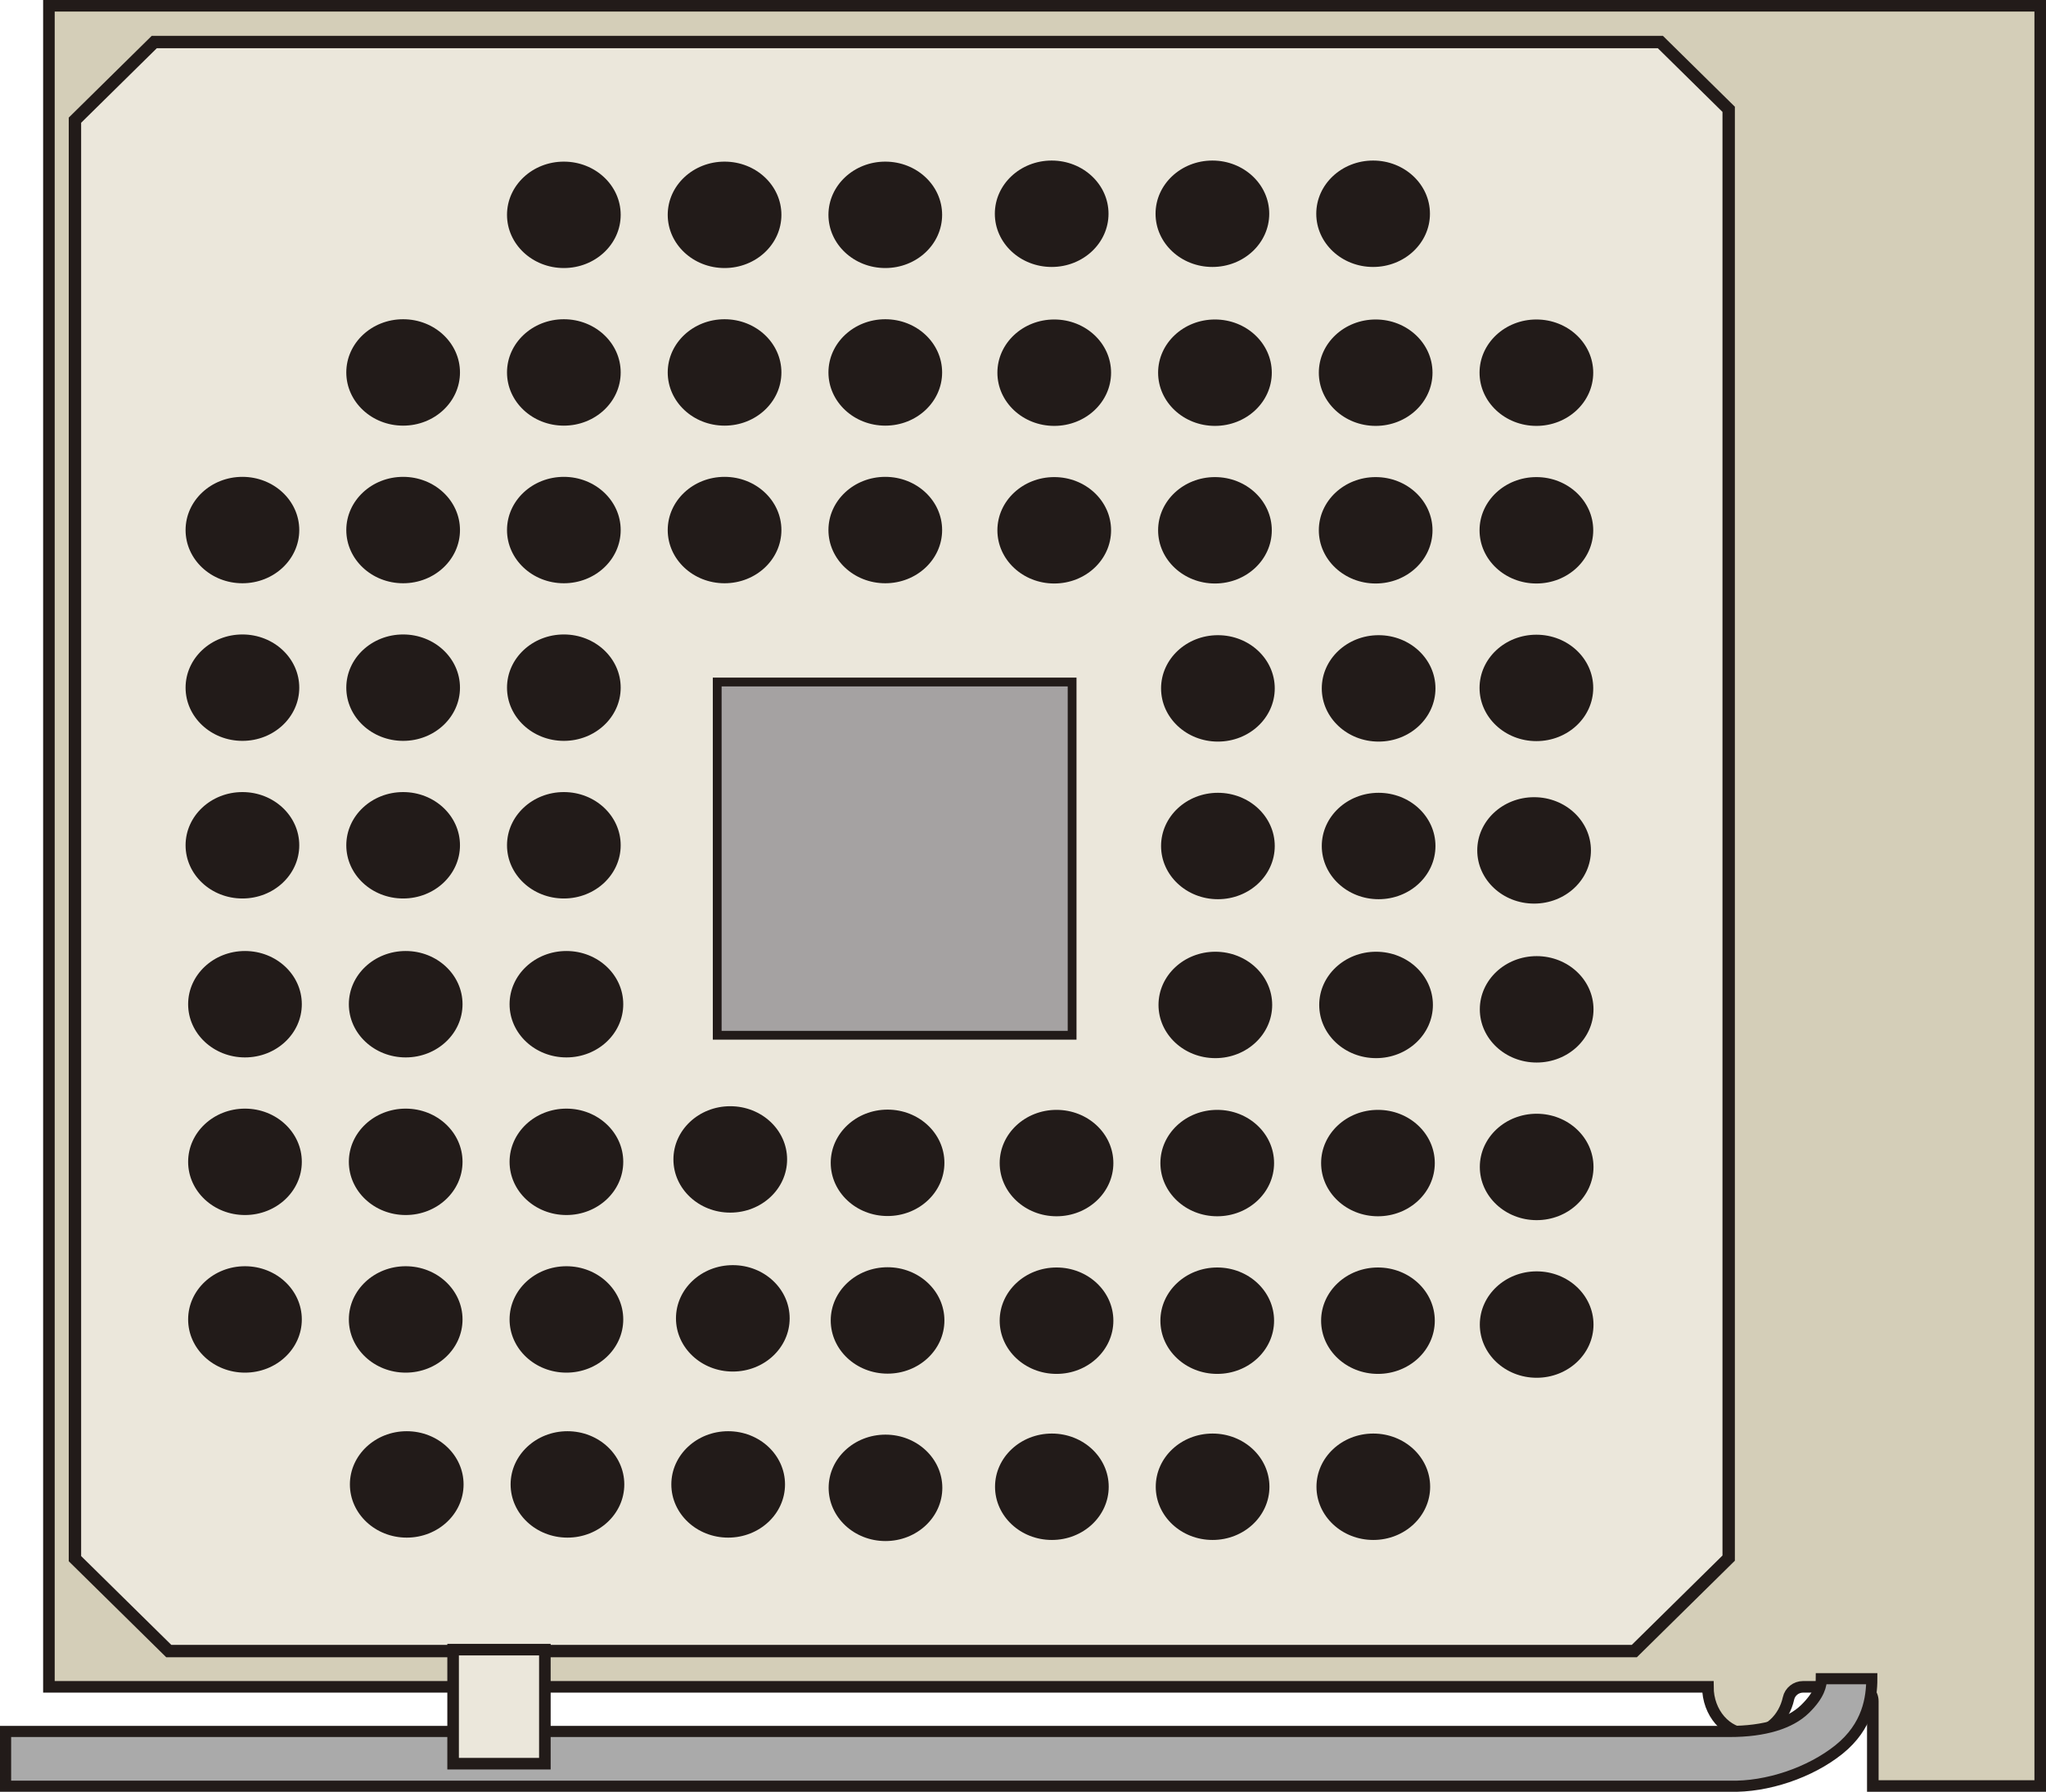
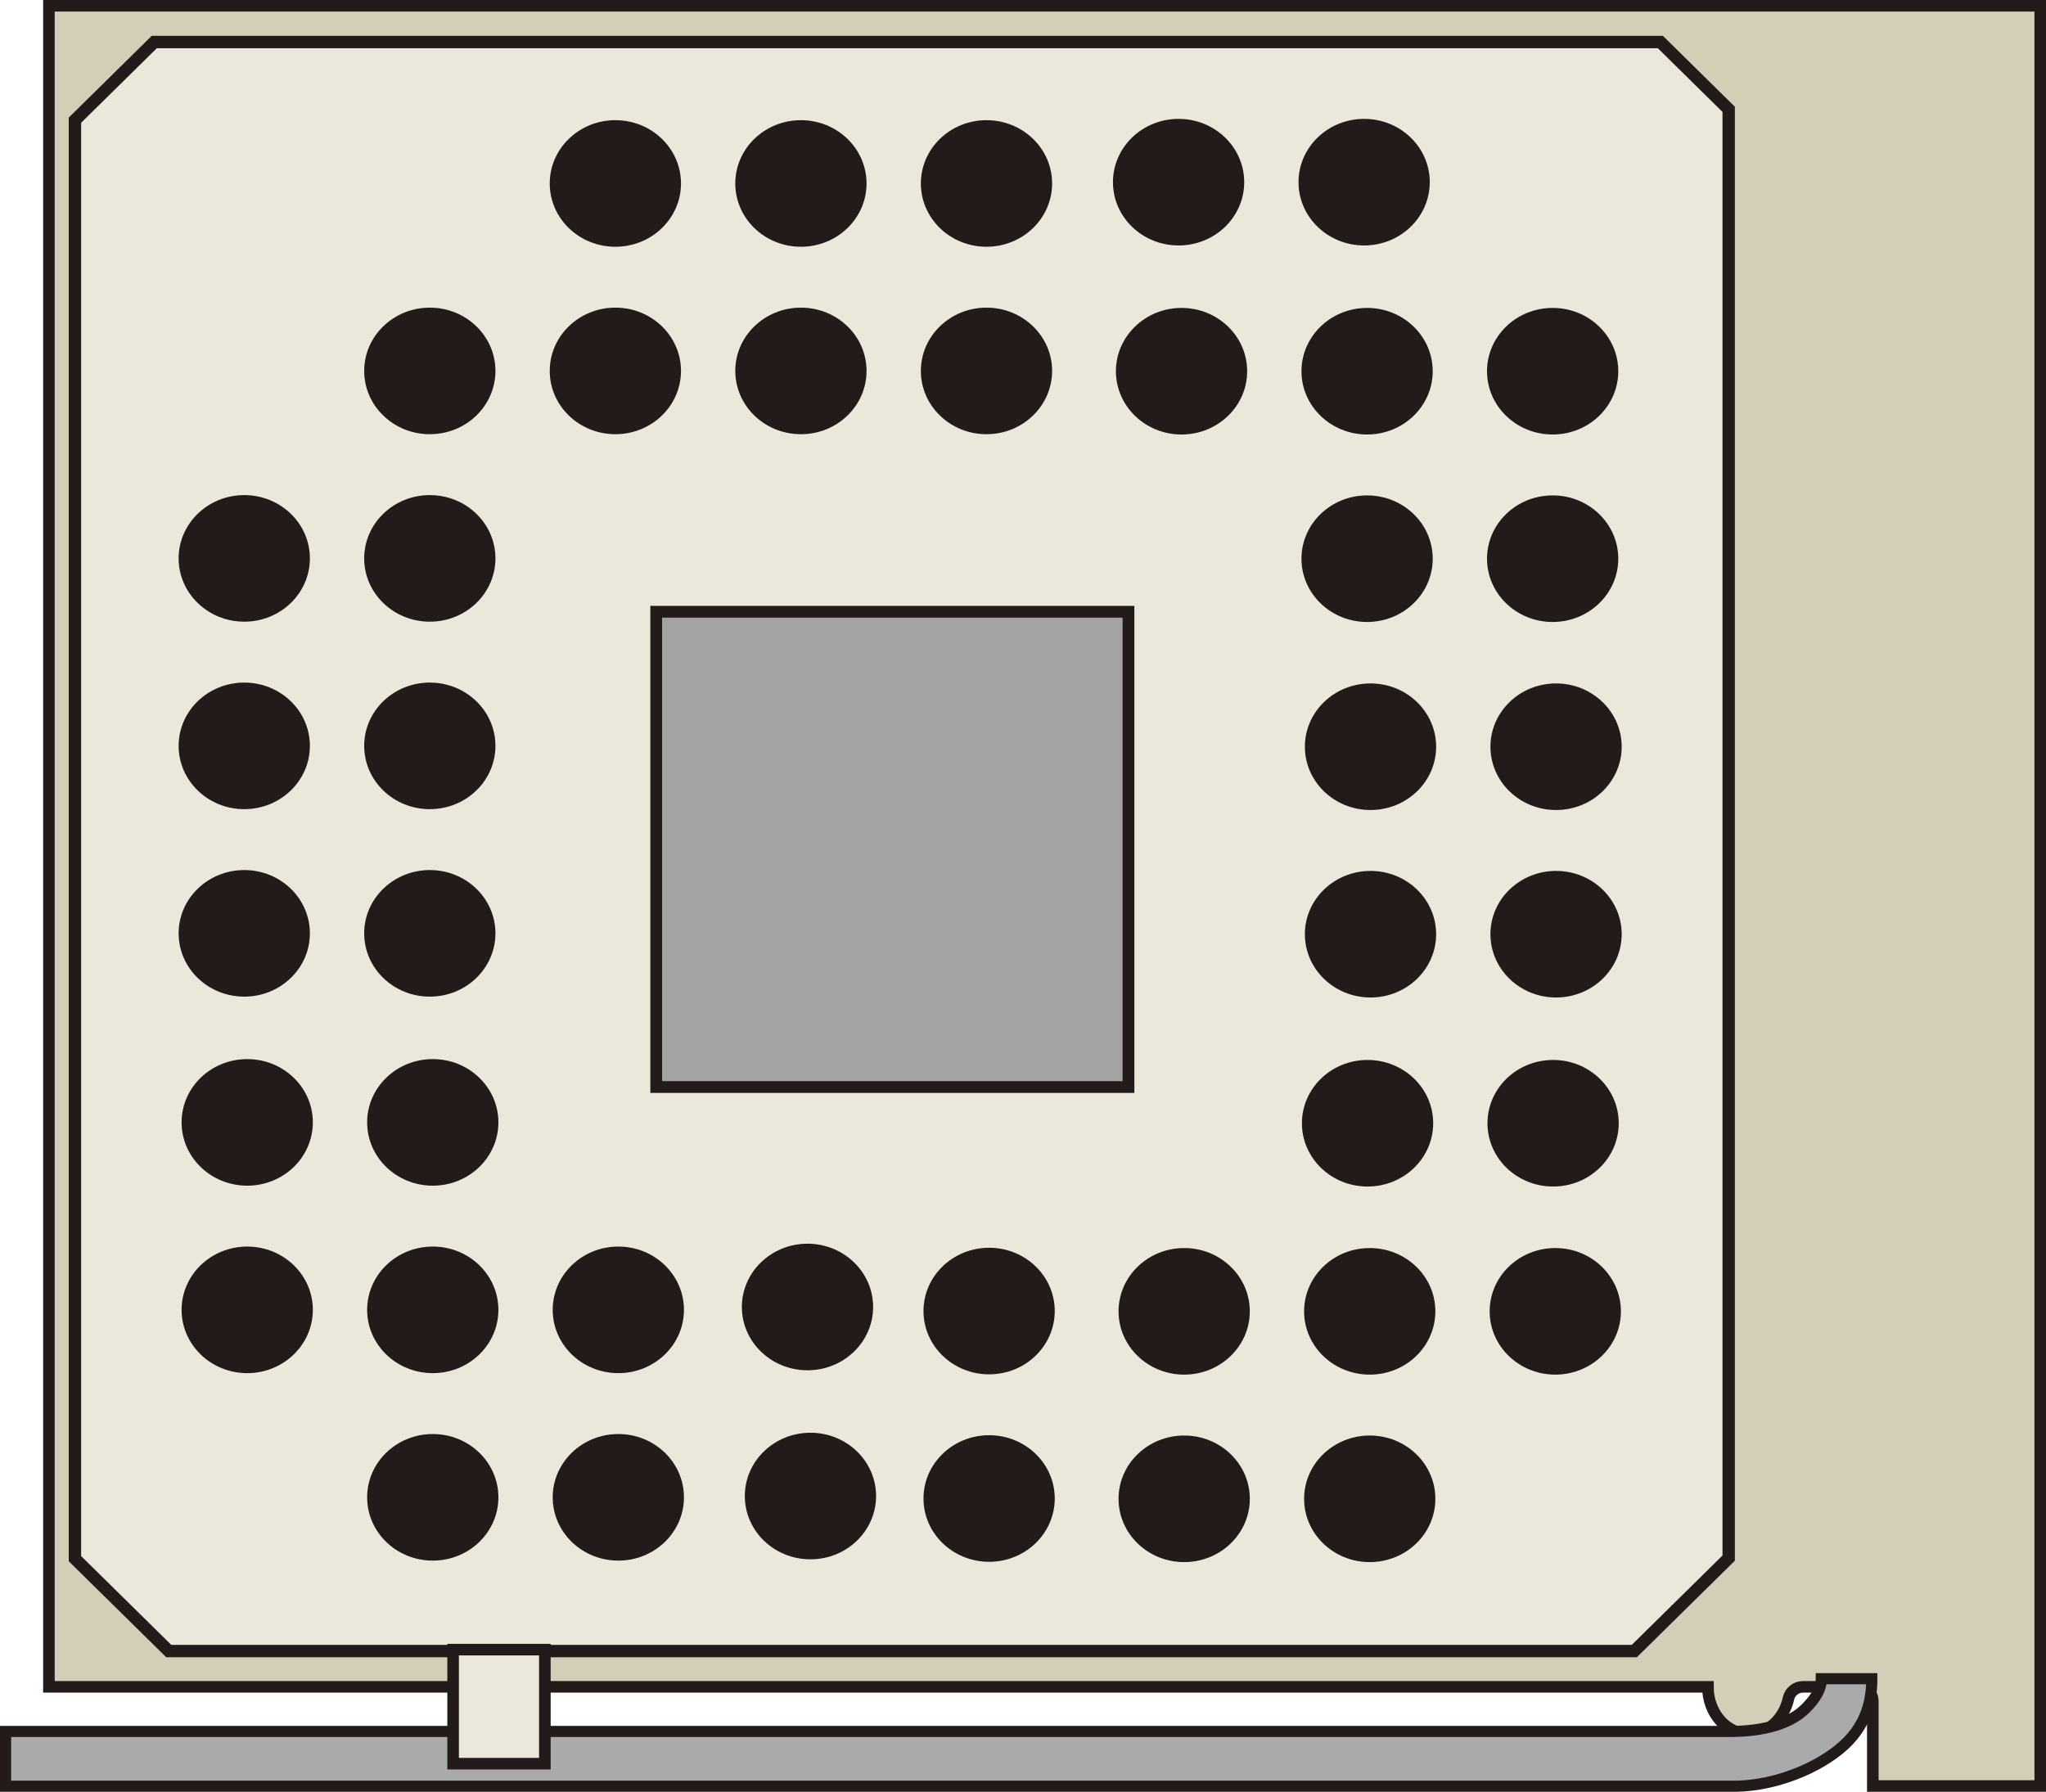
<svg xmlns="http://www.w3.org/2000/svg" xmlns:xlink="http://www.w3.org/1999/xlink" id="socketam4" version="1.1" height="154.843" width="176.777">
  <defs id="defs8865" />
  <g id="layer0" transform="translate(-18.2,-5)">
    <path id="path15813" d="M 20.438,8.079 V 153.347 H 163.776 c 0,2.248 1.583,4.071 3.536,4.071 1.652,0 3.039,-1.304 3.427,-3.067 0.129,-0.589 0.657,-1.004 1.259,-1.004 h 4.796 c 0.68,0 1.231,0.551 1.231,1.232 v 7.337 h 14.464 V 8.079 Z" style="display:inline;fill:#d4ceb8;fill-opacity:1;stroke:#221b19;stroke-width:1;stroke-linecap:butt;stroke-linejoin:miter;stroke-miterlimit:10;stroke-dasharray:none;stroke-opacity:1" transform="translate(1.988395,-2.578616)" />
  </g>
  <g id="layer3" style="display:inline" transform="translate(-16.21161,-7.578616)">
    <rect id="rect15785" style="fill:none;stroke-width:1" width="24.711" height="2.428" x="22.652" y="9.936" />
    <use xlink:href="#rect15785" x="0" y="0" transform="translate(1.35747,138.9813)" id="use6327" />
    <path id="octagon" d="M 165.572,17.026 159.672,11.213 H 29.538 l -6.851,6.751 V 142.271 l 8.105,7.984 H 157.42 l 8.152,-8.032 z" style="fill:#ebe7db;fill-opacity:1;stroke:#221b19;stroke-width:1.07" />
    <path id="lever" d="M 165.662,161.935 H 16.693 v -4.732 H 165.662 c 3.017,0 5.227,-0.696 6.497,-1.931 1.27,-1.235 1.419,-2.104 1.419,-2.628 h 4.359 c 0,1.655 -0.334,4.106 -2.83,6.114 -2.496,2.007 -6.231,3.268 -9.444,3.177 z" style="fill:#aaaaaa;stroke:#221b19;stroke-width:0.963;stroke-linecap:butt;stroke-linejoin:miter;stroke-miterlimit:10;stroke-dasharray:none;stroke-opacity:1" />
    <rect id="rect15799" y="150.132" x="55.361" height="9.856" width="7.928" style="fill:#ebe7db;fill-opacity:1;stroke:#221b19;stroke-width:1" />
-     <rect id="innerrectangle" style="display:inline;fill:#a5a2a2;fill-opacity:1;stroke:#221b19;stroke-width:0.76" width="30.663" height="30.526" x="78.18" y="66.515" />
+     <rect id="innerrectangle" style="display:inline;fill:#a5a2a2;fill-opacity:1;stroke:#221b19;stroke-width:1.016" width="40.806" height="41.07" x="72.908" y="60.444" />
  </g>
  <g id="layer4" style="display:inline" transform="translate(-16.21161,-7.578616)">
-     <g id="g4095" transform="matrix(0.9007746,0,0,0.8949714,8.424106,8.875876)">
-       <ellipse id="use6425-0" style="display:inline;fill:#221b19;stroke-width:4.453" cy="19.294" cx="62.729" rx="5.452" ry="5.137" />
-       <ellipse id="use6427-8" style="display:inline;fill:#221b19;stroke-width:4.453" cy="19.294" cx="78.145" rx="5.452" ry="5.137" />
-       <ellipse id="use6429-4" style="display:inline;fill:#221b19;stroke-width:4.453" cy="19.294" cx="93.561" rx="5.452" ry="5.137" />
-       <ellipse id="use6501-8" style="display:inline;fill:#221b19;stroke-width:4.453" cy="34.512" cx="47.314" rx="5.452" ry="5.137" />
-       <ellipse id="use6503-7" style="display:inline;fill:#221b19;stroke-width:4.453" cy="34.512" cx="62.729" rx="5.452" ry="5.137" />
-       <ellipse id="use6505-5" style="display:inline;fill:#221b19;stroke-width:4.453" cy="34.512" cx="78.145" rx="5.452" ry="5.137" />
-       <ellipse id="use6507-7" style="display:inline;fill:#221b19;stroke-width:4.453" cy="34.512" cx="93.561" rx="5.452" ry="5.137" />
-       <ellipse id="use6579-6" style="display:inline;fill:#221b19;stroke-width:4.453" cy="49.731" cx="47.314" rx="5.452" ry="5.137" />
-       <ellipse id="use6581-3" style="display:inline;fill:#221b19;stroke-width:4.453" cy="49.731" cx="62.729" rx="5.452" ry="5.137" />
-       <ellipse id="use6583-4" style="display:inline;fill:#221b19;stroke-width:4.453" cy="49.731" cx="78.145" rx="5.452" ry="5.137" />
-       <ellipse id="use6585-0" style="display:inline;fill:#221b19;stroke-width:4.453" cy="49.731" cx="93.561" rx="5.452" ry="5.137" />
-       <ellipse id="use6653-8" style="display:inline;fill:#221b19;stroke-width:4.453" cy="49.731" cx="31.898" rx="5.452" ry="5.137" />
-       <ellipse id="use6657-8" style="display:inline;fill:#221b19;stroke-width:4.453" cy="64.949" cx="47.314" rx="5.452" ry="5.137" />
-       <ellipse id="use6659-4" style="display:inline;fill:#221b19;stroke-width:4.453" cy="64.949" cx="62.729" rx="5.452" ry="5.137" />
-       <ellipse id="use6731-5" style="display:inline;fill:#221b19;stroke-width:4.453" cy="64.949" cx="31.898" rx="5.452" ry="5.137" />
-       <ellipse id="use6735-0" style="display:inline;fill:#221b19;stroke-width:4.453" cy="80.168" cx="47.314" rx="5.452" ry="5.137" />
-       <ellipse id="use6737-2" style="display:inline;fill:#221b19;stroke-width:4.453" cy="80.168" cx="62.729" rx="5.452" ry="5.137" />
-       <ellipse id="use6739-9" style="display:inline;fill:#221b19;stroke-width:4.453" cy="80.662" cx="155.794" rx="5.452" ry="5.137" />
-       <ellipse id="use6809-1" style="display:inline;fill:#221b19;stroke-width:4.453" cy="80.168" cx="31.898" rx="5.452" ry="5.137" />
-       <ellipse id="use6579-6-6" style="display:inline;fill:#221b19;stroke-width:4.453" cy="95.514" cx="47.559" rx="5.452" ry="5.137" />
-       <ellipse id="use6581-3-7" style="display:inline;fill:#221b19;stroke-width:4.453" cy="95.514" cx="62.975" rx="5.452" ry="5.137" />
-       <ellipse id="use6583-4-2" style="display:inline;fill:#221b19;stroke-width:4.453" cy="96.008" cx="156.04" rx="5.452" ry="5.137" />
-       <ellipse id="use6653-8-0" style="display:inline;fill:#221b19;stroke-width:4.453" cy="95.514" cx="32.143" rx="5.452" ry="5.137" />
-       <ellipse id="use6657-8-6" style="display:inline;fill:#221b19;stroke-width:4.453" cy="110.733" cx="47.559" rx="5.452" ry="5.137" />
-       <ellipse id="use6659-4-7" style="display:inline;fill:#221b19;stroke-width:4.453" cy="110.733" cx="62.975" rx="5.452" ry="5.137" />
-       <ellipse id="use6661-3-8" style="display:inline;fill:#221b19;stroke-width:4.453" cy="111.227" cx="156.04" rx="5.452" ry="5.137" />
-       <ellipse id="use6731-5-7" style="display:inline;fill:#221b19;stroke-width:4.453" cy="110.733" cx="32.143" rx="5.452" ry="5.137" />
-       <ellipse id="use6735-0-3" style="display:inline;fill:#221b19;stroke-width:4.453" cy="125.951" cx="47.559" rx="5.452" ry="5.137" />
-       <ellipse id="use6737-2-4" style="display:inline;fill:#221b19;stroke-width:4.453" cy="125.951" cx="62.975" rx="5.452" ry="5.137" />
-       <ellipse id="use6739-9-0" style="display:inline;fill:#221b19;stroke-width:4.453" cy="126.446" cx="156.04" rx="5.452" ry="5.137" />
-       <ellipse id="use6809-1-1" style="display:inline;fill:#221b19;stroke-width:4.453" cy="125.951" cx="32.143" rx="5.452" ry="5.137" />
-       <ellipse id="use6735-0-68" style="display:inline;fill:#221b19;stroke-width:4.453" cy="19.19" cx="124.937" rx="5.452" ry="5.137" />
-       <ellipse id="use6737-2-01" style="display:inline;fill:#221b19;stroke-width:4.453" cy="19.19" cx="140.352" rx="5.452" ry="5.137" />
-       <ellipse id="use6809-1-9" style="display:inline;fill:#221b19;stroke-width:4.453" cy="19.19" cx="109.521" rx="5.452" ry="5.137" />
-       <ellipse id="use6579-6-6-1" style="display:inline;fill:#221b19;stroke-width:4.453" cy="34.536" cx="125.182" rx="5.452" ry="5.137" />
-       <ellipse id="use6581-3-7-15" style="display:inline;fill:#221b19;stroke-width:4.453" cy="34.536" cx="140.598" rx="5.452" ry="5.137" />
-       <ellipse id="use6583-4-2-4" style="display:inline;fill:#221b19;stroke-width:4.453" cy="34.536" cx="156.014" rx="5.452" ry="5.137" />
-       <ellipse id="use6653-8-0-0" style="display:inline;fill:#221b19;stroke-width:4.453" cy="34.536" cx="109.766" rx="5.452" ry="5.137" />
-       <ellipse id="use6657-8-6-07" style="display:inline;fill:#221b19;stroke-width:4.453" cy="49.754" cx="125.182" rx="5.452" ry="5.137" />
-       <ellipse id="use6659-4-7-6" style="display:inline;fill:#221b19;stroke-width:4.453" cy="49.754" cx="140.598" rx="5.452" ry="5.137" />
-       <ellipse id="use6661-3-8-1" style="display:inline;fill:#221b19;stroke-width:4.453" cy="49.754" cx="156.014" rx="5.452" ry="5.137" />
-       <ellipse id="use6731-5-7-4" style="display:inline;fill:#221b19;stroke-width:4.453" cy="49.754" cx="109.766" rx="5.452" ry="5.137" />
-       <ellipse id="use6739-9-0-8" style="display:inline;fill:#221b19;stroke-width:4.453" cy="64.973" cx="156.014" rx="5.452" ry="5.137" />
-       <ellipse id="use6429-4-7" style="display:inline;fill:#221b19;stroke-width:4.453" cy="142.212" cx="93.58" rx="5.452" ry="5.137" />
-       <ellipse id="use6507-7-4" style="display:inline;fill:#221b19;stroke-width:4.453" cy="110.829" cx="93.78" rx="5.452" ry="5.137" />
-       <ellipse id="use6585-0-8" style="display:inline;fill:#221b19;stroke-width:4.453" cy="126.048" cx="93.78" rx="5.452" ry="5.137" />
-       <ellipse id="use6735-0-68-6" style="display:inline;fill:#221b19;stroke-width:4.453" cy="142.107" cx="124.956" rx="5.452" ry="5.137" />
-       <ellipse id="use6737-2-01-7" style="display:inline;fill:#221b19;stroke-width:4.453" cy="142.107" cx="140.372" rx="5.452" ry="5.137" />
-       <ellipse id="use6809-1-9-0" style="display:inline;fill:#221b19;stroke-width:4.453" cy="142.107" cx="109.54" rx="5.452" ry="5.137" />
-       <ellipse id="use6579-6-6-1-9" style="display:inline;fill:#221b19;stroke-width:4.453" cy="110.853" cx="125.401" rx="5.452" ry="5.137" />
-       <ellipse id="use6581-3-7-15-7" style="display:inline;fill:#221b19;stroke-width:4.453" cy="110.853" cx="140.817" rx="5.452" ry="5.137" />
-       <ellipse id="use6653-8-0-0-6" style="display:inline;fill:#221b19;stroke-width:4.453" cy="110.853" cx="109.986" rx="5.452" ry="5.137" />
-       <ellipse id="use6657-8-6-07-3" style="display:inline;fill:#221b19;stroke-width:4.453" cy="126.072" cx="125.401" rx="5.452" ry="5.137" />
-       <ellipse id="use6659-4-7-6-0" style="display:inline;fill:#221b19;stroke-width:4.453" cy="126.072" cx="140.817" rx="5.452" ry="5.137" />
-       <ellipse id="use6731-5-7-4-4" style="display:inline;fill:#221b19;stroke-width:4.453" cy="126.072" cx="109.986" rx="5.452" ry="5.137" />
-       <ellipse id="use6657-8-8" style="display:inline;fill:#221b19;stroke-width:4.453" cy="141.881" cx="47.659" rx="5.452" ry="5.137" />
-       <ellipse id="use6659-4-2" style="display:inline;fill:#221b19;stroke-width:4.453" cy="141.881" cx="63.075" rx="5.452" ry="5.137" />
-       <ellipse id="use6661-3-7" style="display:inline;fill:#221b19;stroke-width:4.453" cy="141.881" cx="78.491" rx="5.452" ry="5.137" />
-       <ellipse id="use6739-9-9" style="display:inline;fill:#221b19;stroke-width:4.453" cy="110.5" cx="78.691" rx="5.452" ry="5.137" />
-       <ellipse id="use6583-4-2-6" style="display:inline;fill:#221b19;stroke-width:4.453" cy="125.846" cx="78.936" rx="5.452" ry="5.137" />
-       <ellipse id="use6659-4-6" style="display:inline;fill:#221b19;stroke-width:4.453" cy="65.019" cx="-140.881" transform="scale(-1,1)" rx="5.452" ry="5.137" />
-       <ellipse id="use6661-3-1" style="display:inline;fill:#221b19;stroke-width:4.453" cy="65.019" cx="-125.466" transform="scale(-1,1)" rx="5.452" ry="5.137" />
-       <ellipse id="use6737-2-9" style="display:inline;fill:#221b19;stroke-width:4.453" cy="80.238" cx="-140.881" transform="scale(-1,1)" rx="5.452" ry="5.137" />
-       <ellipse id="use6739-9-7" style="display:inline;fill:#221b19;stroke-width:4.453" cy="80.238" cx="-125.466" transform="scale(-1,1)" rx="5.452" ry="5.137" />
-       <ellipse id="use6581-3-7-2" style="display:inline;fill:#221b19;stroke-width:4.453" cy="95.584" cx="-140.636" transform="scale(-1,1)" rx="5.452" ry="5.137" />
-       <ellipse id="use6583-4-2-5" style="display:inline;fill:#221b19;stroke-width:4.453" cy="95.584" cx="-125.22" transform="scale(-1,1)" rx="5.452" ry="5.137" />
-     </g>
+     <ellipse id="use6425-0" style="display:inline;fill:#221b19;stroke-width:4.685" cy="23.433" cx="69.38" rx="5.67" ry="5.469" />
+     <ellipse id="use6427-8" style="display:inline;fill:#221b19;stroke-width:4.685" cy="23.433" cx="85.412" rx="5.67" ry="5.469" />
+     <ellipse id="use6429-4" style="display:inline;fill:#221b19;stroke-width:4.685" cy="23.433" cx="101.445" rx="5.67" ry="5.469" />
+     <ellipse id="use6501-8" style="display:inline;fill:#221b19;stroke-width:4.685" cy="39.632" cx="53.348" rx="5.67" ry="5.469" />
+     <ellipse id="use6503-7" style="display:inline;fill:#221b19;stroke-width:4.685" cy="39.632" cx="69.38" rx="5.67" ry="5.469" />
+     <ellipse id="use6505-5" style="display:inline;fill:#221b19;stroke-width:4.685" cy="39.632" cx="85.412" rx="5.67" ry="5.469" />
+     <ellipse id="use6507-7" style="display:inline;fill:#221b19;stroke-width:4.685" cy="39.632" cx="101.445" rx="5.67" ry="5.469" />
+     <ellipse id="use6579-6" style="display:inline;fill:#221b19;stroke-width:4.685" cy="55.832" cx="53.348" rx="5.67" ry="5.469" />
+     <ellipse id="use6653-8" style="display:inline;fill:#221b19;stroke-width:4.685" cy="55.832" cx="37.316" rx="5.67" ry="5.469" />
+     <ellipse id="use6657-8" style="display:inline;fill:#221b19;stroke-width:4.685" cy="72.033" cx="53.348" rx="5.67" ry="5.469" />
+     <ellipse id="use6731-5" style="display:inline;fill:#221b19;stroke-width:4.685" cy="72.033" cx="37.316" rx="5.67" ry="5.469" />
+     <ellipse id="use6735-0" style="display:inline;fill:#221b19;stroke-width:4.685" cy="88.234" cx="53.348" rx="5.67" ry="5.469" />
+     <ellipse id="use6809-1" style="display:inline;fill:#221b19;stroke-width:4.685" cy="88.234" cx="37.316" rx="5.67" ry="5.469" />
+     <ellipse id="use6579-6-6" style="display:inline;fill:#221b19;stroke-width:4.685" cy="104.57" cx="53.603" rx="5.67" ry="5.469" />
+     <ellipse id="use6653-8-0" style="display:inline;fill:#221b19;stroke-width:4.685" cy="104.57" cx="37.571" rx="5.67" ry="5.469" />
+     <ellipse id="use6657-8-6" style="display:inline;fill:#221b19;stroke-width:4.685" cy="120.77" cx="53.603" rx="5.67" ry="5.469" />
+     <ellipse id="use6659-4-7" style="display:inline;fill:#221b19;stroke-width:4.685" cy="120.77" cx="69.636" rx="5.67" ry="5.469" />
+     <ellipse id="use6731-5-7" style="display:inline;fill:#221b19;stroke-width:4.685" cy="120.77" cx="37.571" rx="5.67" ry="5.469" />
+     <ellipse id="use6735-0-3" style="display:inline;fill:#221b19;stroke-width:4.685" cy="136.971" cx="53.603" rx="5.67" ry="5.469" />
+     <ellipse id="use6737-2-4" style="display:inline;fill:#221b19;stroke-width:4.685" cy="136.971" cx="69.636" rx="5.67" ry="5.469" />
+     <ellipse id="use6735-0-68" style="display:inline;fill:#221b19;stroke-width:4.685" cy="23.321" cx="134.075" rx="5.67" ry="5.469" />
+     <ellipse id="use6809-1-9" style="display:inline;fill:#221b19;stroke-width:4.685" cy="23.321" cx="118.043" rx="5.67" ry="5.469" />
+     <ellipse id="use6579-6-6-1" style="display:inline;fill:#221b19;stroke-width:4.685" cy="39.657" cx="134.33" rx="5.67" ry="5.469" />
+     <ellipse id="use6581-3-7-15" style="display:inline;fill:#221b19;stroke-width:4.685" cy="39.657" cx="150.362" rx="5.67" ry="5.469" />
+     <ellipse id="use6653-8-0-0" style="display:inline;fill:#221b19;stroke-width:4.685" cy="39.657" cx="118.298" rx="5.67" ry="5.469" />
+     <ellipse id="use6657-8-6-07" style="display:inline;fill:#221b19;stroke-width:4.685" cy="55.858" cx="134.33" rx="5.67" ry="5.469" />
+     <ellipse id="use6659-4-7-6" style="display:inline;fill:#221b19;stroke-width:4.685" cy="55.858" cx="150.362" rx="5.67" ry="5.469" />
+     <ellipse id="use6507-7-4" style="display:inline;fill:#221b19;stroke-width:4.685" cy="120.873" cx="101.673" rx="5.67" ry="5.469" />
+     <ellipse id="use6585-0-8" style="display:inline;fill:#221b19;stroke-width:4.685" cy="137.073" cx="101.673" rx="5.67" ry="5.469" />
+     <ellipse id="use6579-6-6-1-9" style="display:inline;fill:#221b19;stroke-width:4.685" cy="120.898" cx="134.558" rx="5.67" ry="5.469" />
+     <ellipse id="use6581-3-7-15-7" style="display:inline;fill:#221b19;stroke-width:4.685" cy="120.898" cx="150.59" rx="5.67" ry="5.469" />
+     <ellipse id="use6653-8-0-0-6" style="display:inline;fill:#221b19;stroke-width:4.685" cy="120.898" cx="118.526" rx="5.67" ry="5.469" />
+     <ellipse id="use6657-8-6-07-3" style="display:inline;fill:#221b19;stroke-width:4.685" cy="137.099" cx="134.558" rx="5.67" ry="5.469" />
+     <ellipse id="use6731-5-7-4-4" style="display:inline;fill:#221b19;stroke-width:4.685" cy="137.099" cx="118.526" rx="5.67" ry="5.469" />
+     <ellipse id="use6739-9-9" style="display:inline;fill:#221b19;stroke-width:4.685" cy="120.523" cx="85.98" rx="5.67" ry="5.469" />
+     <ellipse id="use6583-4-2-6" style="display:inline;fill:#221b19;stroke-width:4.685" cy="136.859" cx="86.235" rx="5.67" ry="5.469" />
+     <ellipse id="use6659-4-6" style="display:inline;fill:#221b19;stroke-width:4.685" cy="72.107" cx="-150.657" transform="scale(-1,1)" rx="5.67" ry="5.469" />
+     <ellipse id="use6661-3-1" style="display:inline;fill:#221b19;stroke-width:4.685" cy="72.107" cx="-134.625" transform="scale(-1,1)" rx="5.67" ry="5.469" />
+     <ellipse id="use6737-2-9" style="display:inline;fill:#221b19;stroke-width:4.685" cy="88.308" cx="-150.657" transform="scale(-1,1)" rx="5.67" ry="5.469" />
+     <ellipse id="use6739-9-7" style="display:inline;fill:#221b19;stroke-width:4.685" cy="88.308" cx="-134.625" transform="scale(-1,1)" rx="5.67" ry="5.469" />
+     <ellipse id="use6581-3-7-2" style="display:inline;fill:#221b19;stroke-width:4.685" cy="104.644" cx="-150.402" transform="scale(-1,1)" rx="5.67" ry="5.469" />
+     <ellipse id="use6583-4-2-5" style="display:inline;fill:#221b19;stroke-width:4.685" cy="104.644" cx="-134.37" transform="scale(-1,1)" rx="5.67" ry="5.469" />
  </g>
</svg>
